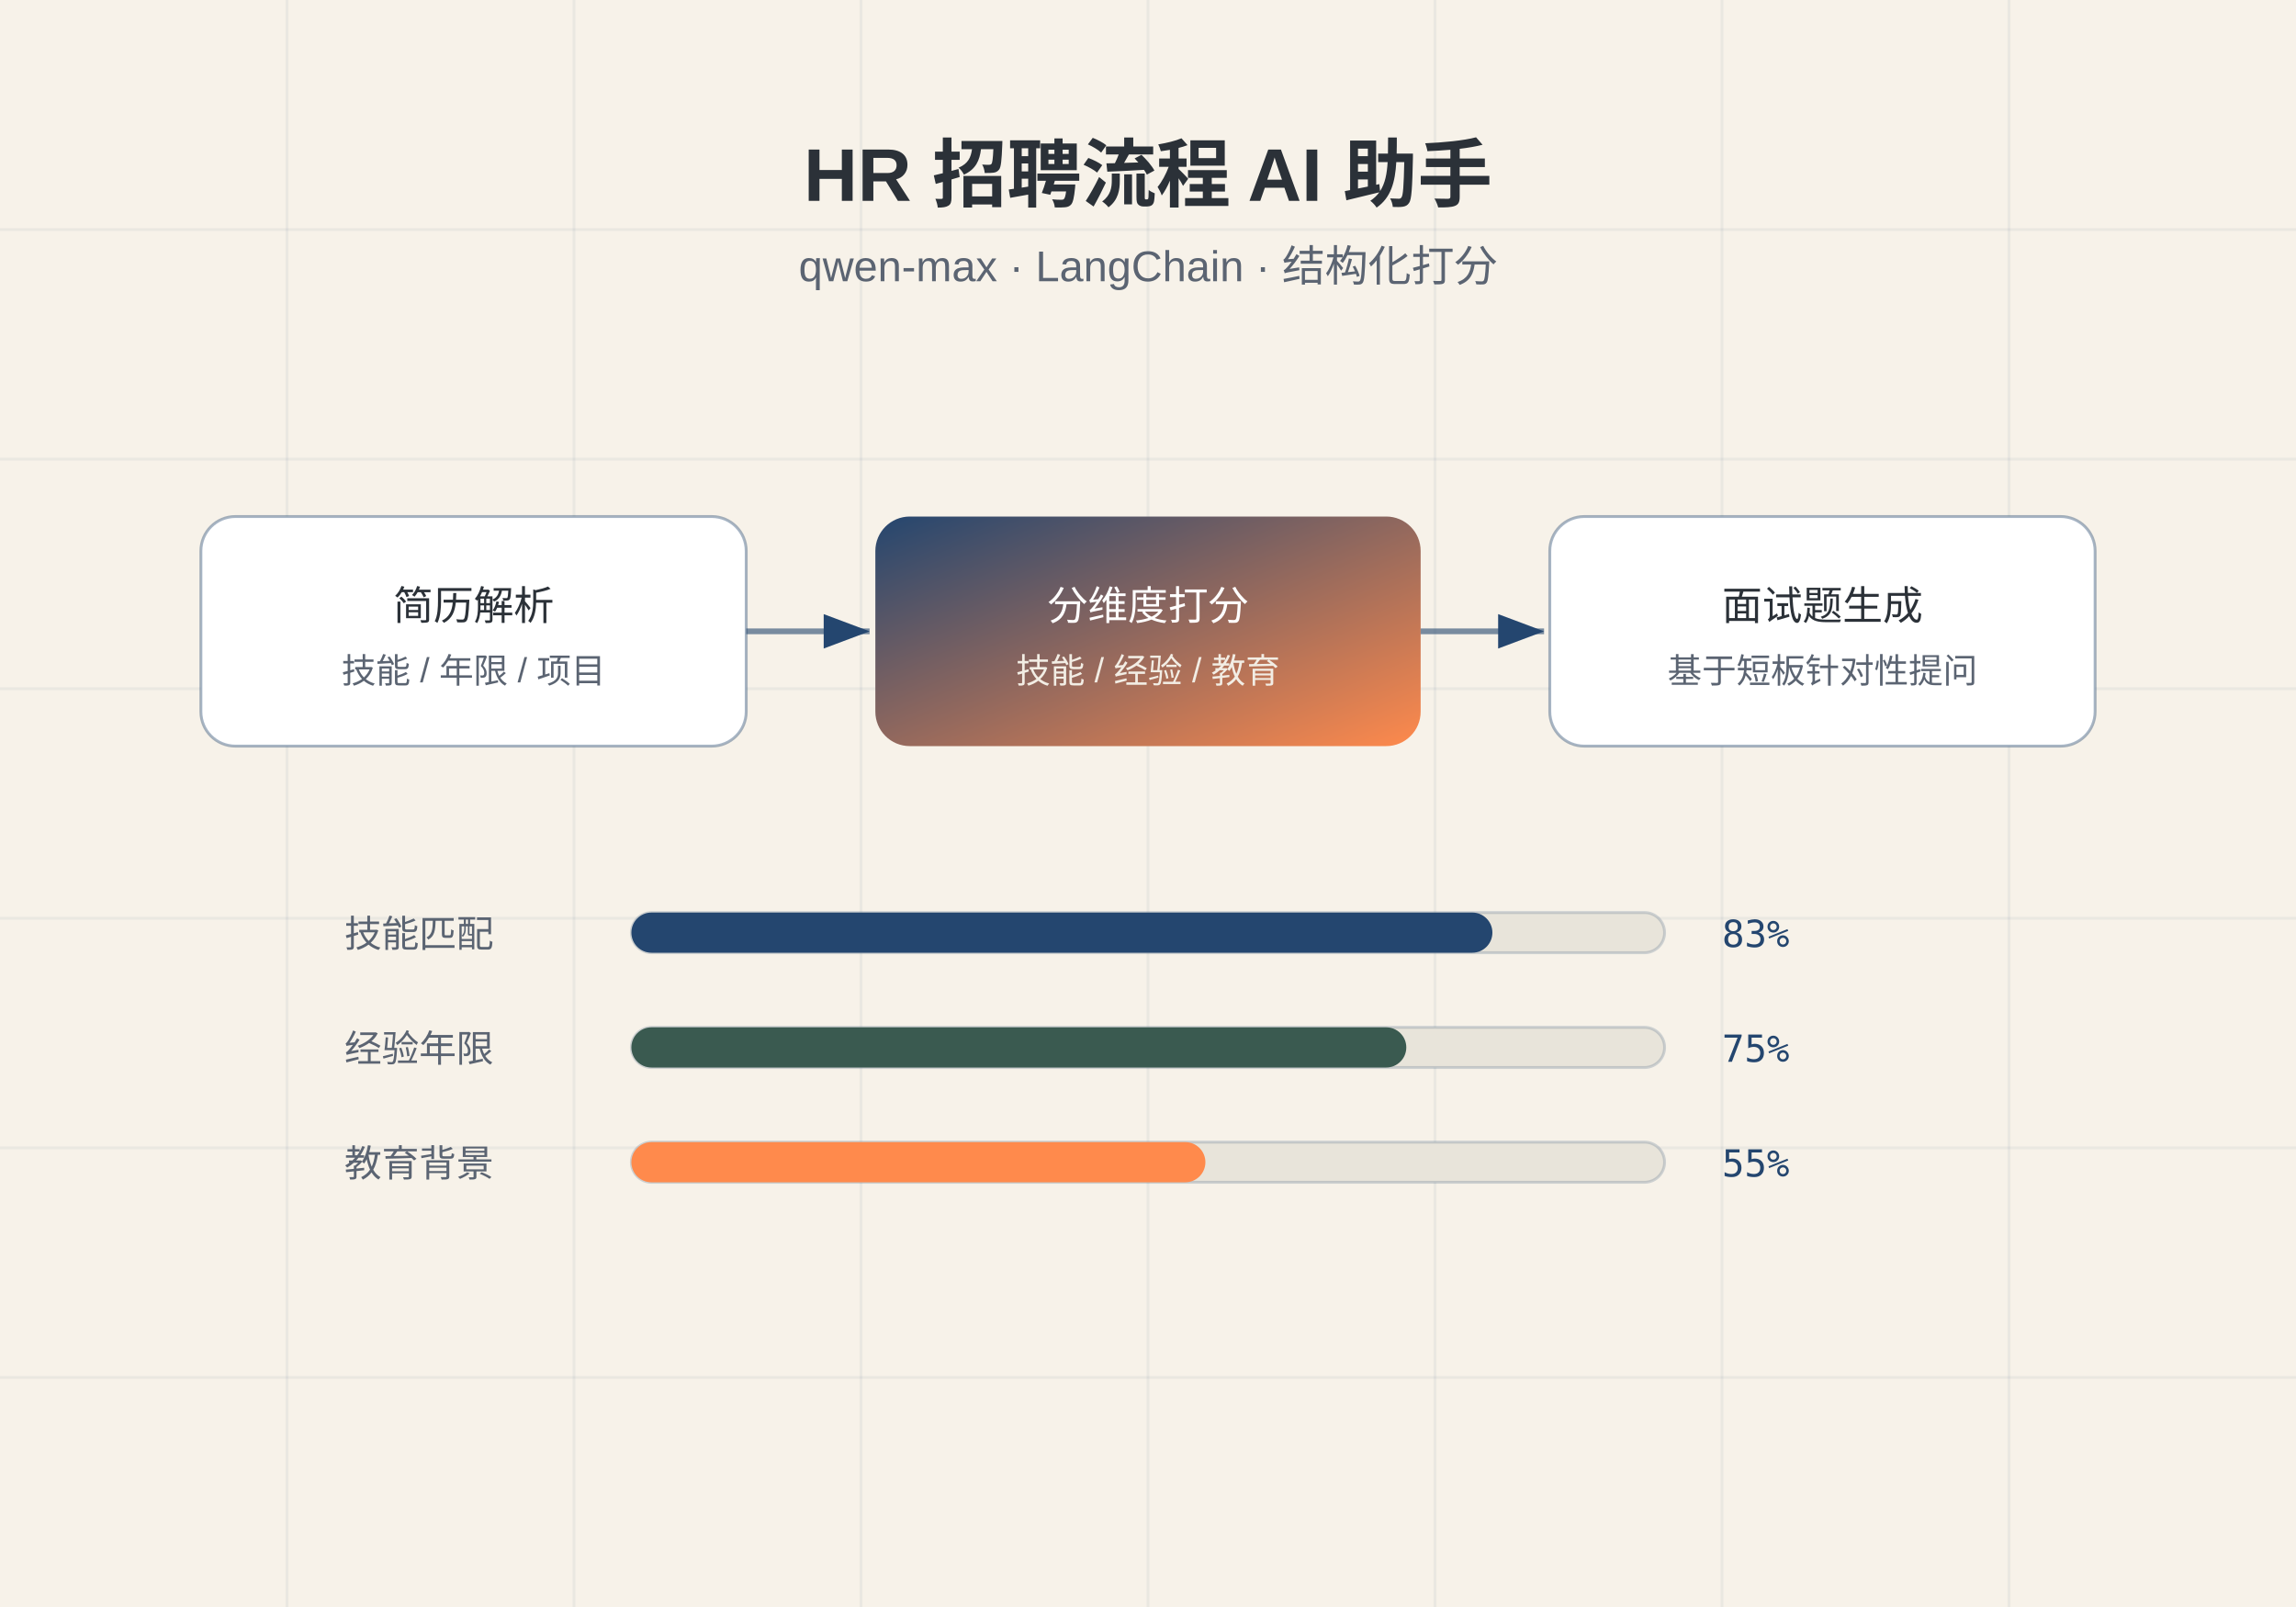
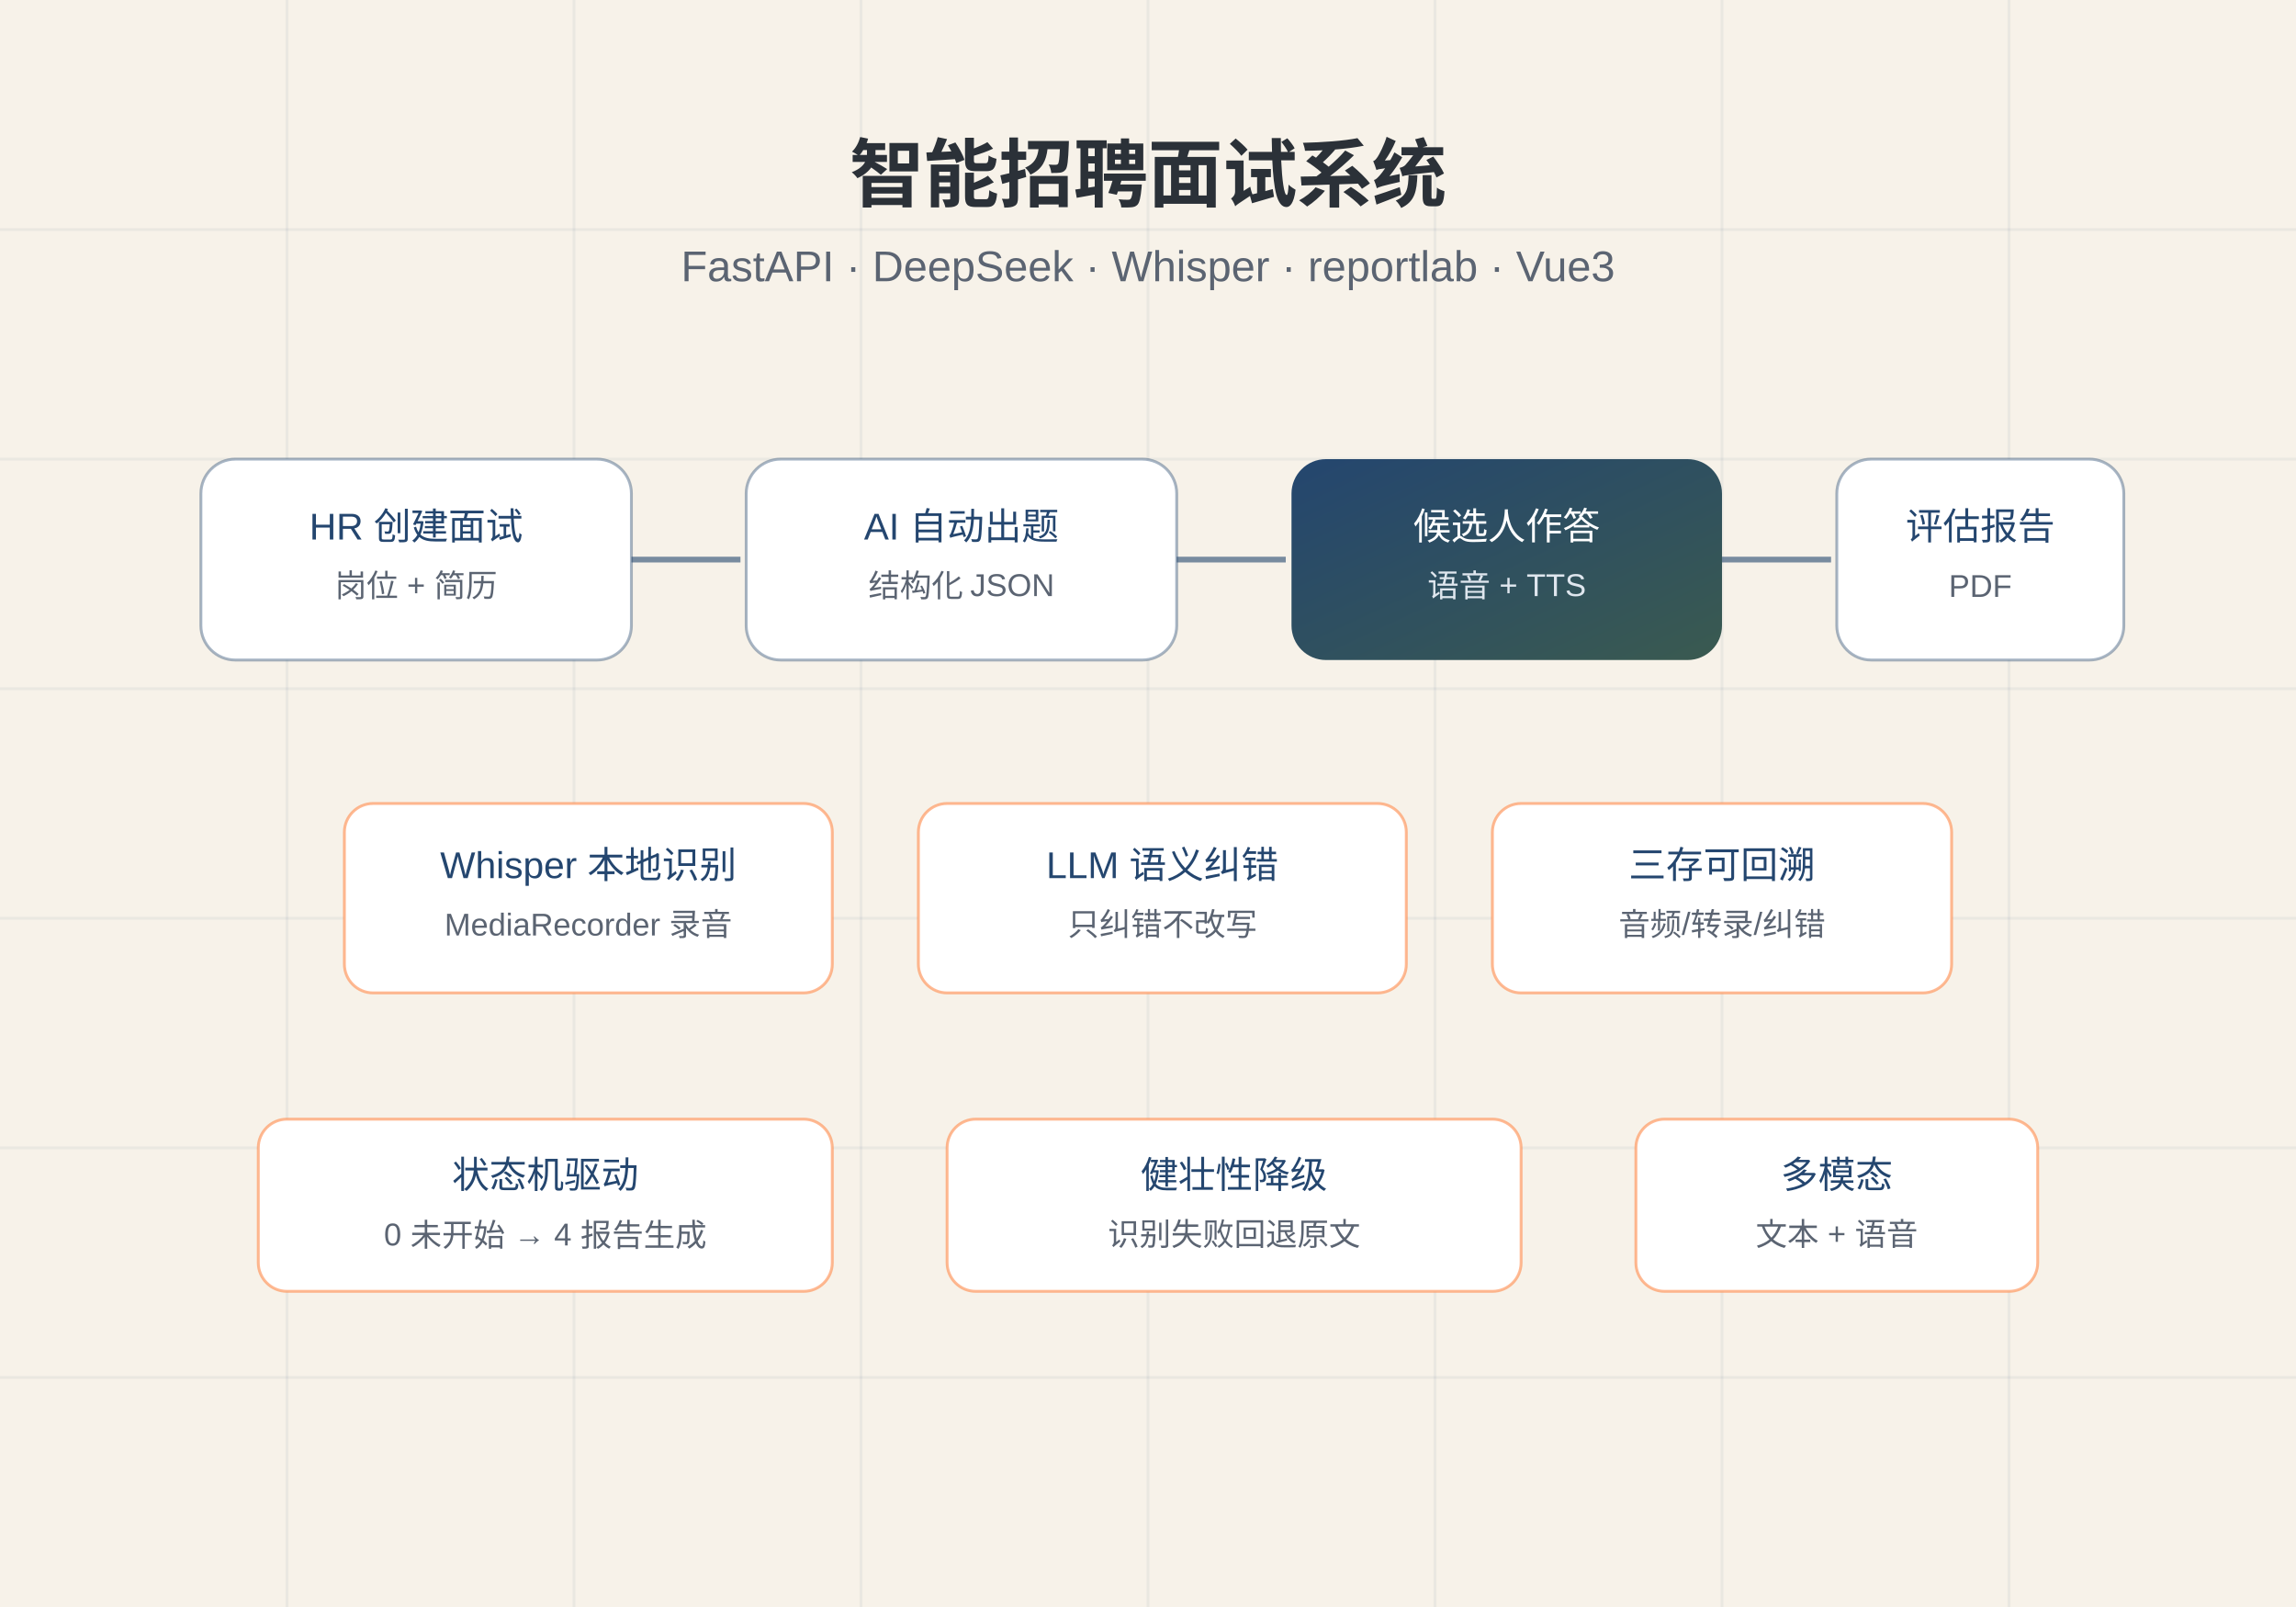
<svg xmlns="http://www.w3.org/2000/svg" viewBox="0 0 800 560" width="800" height="560">
  <defs>
    <linearGradient id="g" x1="0" y1="0" x2="1" y2="1">
      <stop offset="0%" stop-color="#24466f" />
-       <stop offset="100%" stop-color="#ff8a4c" />
+       <stop offset="100%" stop-color="#3a5a50" />
    </linearGradient>
+     <marker id="arr" markerWidth="10" markerHeight="10" refX="8" refY="3" orient="auto">
+       <path d="M0,0 L8,3 L0,6" fill="#24466f" stroke="none" />
+     </marker>
  </defs>
  <rect width="800" height="560" fill="#f7f2e9" />
  <g stroke="#24466f" stroke-opacity="0.06" stroke-width="1">
    <line x1="0" y1="80" x2="800" y2="80" />
    <line x1="0" y1="160" x2="800" y2="160" />
    <line x1="0" y1="240" x2="800" y2="240" />
    <line x1="0" y1="320" x2="800" y2="320" />
    <line x1="0" y1="400" x2="800" y2="400" />
    <line x1="0" y1="480" x2="800" y2="480" />
    <line x1="100" y1="0" x2="100" y2="560" />
    <line x1="200" y1="0" x2="200" y2="560" />
    <line x1="300" y1="0" x2="300" y2="560" />
    <line x1="400" y1="0" x2="400" y2="560" />
    <line x1="500" y1="0" x2="500" y2="560" />
    <line x1="600" y1="0" x2="600" y2="560" />
    <line x1="700" y1="0" x2="700" y2="560" />
  </g>
-   <text x="400" y="70" text-anchor="middle" font-family="Arial" font-size="26" font-weight="700" fill="#2b3138">HR 招聘流程 AI 助手</text>
-   <text x="400" y="98" text-anchor="middle" font-family="Arial" font-size="15" fill="#5b6472">qwen-max · LangChain · 结构化打分</text>
-   <g font-family="Arial" font-size="14" text-anchor="middle">
-     <rect x="70" y="180" width="190" height="80" rx="12" fill="#ffffff" stroke="#24466f" stroke-opacity="0.4" />
-     <text x="165" y="216" fill="#2b3138">简历解析</text>
-     <text x="165" y="238" fill="#5b6472" font-size="12">技能 / 年限 / 项目</text>
-     <rect x="305" y="180" width="190" height="80" rx="12" fill="url(#g)" />
-     <text x="400" y="216" fill="#ffffff">分维度打分</text>
-     <text x="400" y="238" fill="#f2ede4" font-size="12">技能 / 经验 / 教育</text>
-     <rect x="540" y="180" width="190" height="80" rx="12" fill="#ffffff" stroke="#24466f" stroke-opacity="0.4" />
-     <text x="635" y="216" fill="#2b3138">面试题生成</text>
-     <text x="635" y="238" fill="#5b6472" font-size="12">基于短板针对性提问</text>
+   <text x="400" y="70" text-anchor="middle" font-family="Arial" font-size="26" font-weight="700" fill="#2b3138">智能招聘面试系统</text>
+   <text x="400" y="98" text-anchor="middle" font-family="Arial" font-size="15" fill="#5b6472">FastAPI · DeepSeek · Whisper · reportlab · Vue3</text>
+   <g font-family="Arial" font-size="13" text-anchor="middle">
+     <rect x="70" y="160" width="150" height="70" rx="12" fill="#ffffff" stroke="#24466f" stroke-opacity="0.4" />
+     <text x="145" y="188" fill="#24466f">HR 创建面试</text>
+     <text x="145" y="208" fill="#5b6472" font-size="11">岗位 + 简历</text>
+     <rect x="260" y="160" width="150" height="70" rx="12" fill="#ffffff" stroke="#24466f" stroke-opacity="0.4" />
+     <text x="335" y="188" fill="#24466f">AI 自动出题</text>
+     <text x="335" y="208" fill="#5b6472" font-size="11">结构化 JSON</text>
+     <rect x="450" y="160" width="150" height="70" rx="12" fill="url(#g)" />
+     <text x="525" y="188" fill="#ffffff">候选人作答</text>
+     <text x="525" y="208" fill="#dfe6ee" font-size="11">语音 + TTS</text>
+     <rect x="640" y="160" width="100" height="70" rx="12" fill="#ffffff" stroke="#24466f" stroke-opacity="0.4" />
+     <text x="690" y="188" fill="#24466f">评估报告</text>
+     <text x="690" y="208" fill="#5b6472" font-size="11">PDF</text>
  </g>
  <g stroke="#24466f" stroke-opacity="0.6" stroke-width="2" fill="none">
-     <path d="M260 220 H303" marker-end="url(#arr4)" />
-     <path d="M495 220 H538" marker-end="url(#arr4)" />
+     <path d="M220 195 H258" />
+     <path d="M410 195 H448" />
+     <path d="M600 195 H638" />
  </g>
-   <defs>
-     <marker id="arr4" markerWidth="10" markerHeight="10" refX="8" refY="3" orient="auto">
-       <path d="M0,0 L8,3 L0,6" fill="#24466f" stroke="none" />
-     </marker>
-   </defs>
-   <g font-family="Arial" font-size="13">
-     <text x="120" y="330" fill="#5b6472">技能匹配</text>
-     <rect x="220" y="318" width="360" height="14" rx="7" fill="#e8e4da" stroke="#24466f" stroke-opacity="0.2" />
-     <rect x="220" y="318" width="300" height="14" rx="7" fill="#24466f" />
-     <text x="600" y="330" fill="#24466f" font-family="monospace">83%</text>
-     <text x="120" y="370" fill="#5b6472">经验年限</text>
-     <rect x="220" y="358" width="360" height="14" rx="7" fill="#e8e4da" stroke="#24466f" stroke-opacity="0.2" />
-     <rect x="220" y="358" width="270" height="14" rx="7" fill="#3a5a50" />
-     <text x="600" y="370" fill="#24466f" font-family="monospace">75%</text>
-     <text x="120" y="410" fill="#5b6472">教育背景</text>
-     <rect x="220" y="398" width="360" height="14" rx="7" fill="#e8e4da" stroke="#24466f" stroke-opacity="0.2" />
-     <rect x="220" y="398" width="200" height="14" rx="7" fill="#ff8a4c" />
-     <text x="600" y="410" fill="#24466f" font-family="monospace">55%</text>
+   <g font-family="Arial" font-size="13" text-anchor="middle">
+     <rect x="120" y="280" width="170" height="66" rx="10" fill="#ffffff" stroke="#ff8a4c" stroke-opacity="0.6" />
+     <text x="205" y="306" fill="#24466f">Whisper 本地识别</text>
+     <text x="205" y="326" fill="#5b6472" font-size="11">MediaRecorder 录音</text>
+     <rect x="320" y="280" width="170" height="66" rx="10" fill="#ffffff" stroke="#ff8a4c" stroke-opacity="0.6" />
+     <text x="405" y="306" fill="#24466f">LLM 语义纠错</text>
+     <text x="405" y="326" fill="#5b6472" font-size="11">只纠错不改写</text>
+     <rect x="520" y="280" width="160" height="66" rx="10" fill="#ffffff" stroke="#ff8a4c" stroke-opacity="0.6" />
+     <text x="600" y="306" fill="#24466f">三存可回溯</text>
+     <text x="600" y="326" fill="#5b6472" font-size="11">音频/转录/纠错</text>
+   </g>
+   <g font-family="Arial" font-size="13" text-anchor="middle">
+     <rect x="90" y="390" width="200" height="60" rx="10" fill="#ffffff" stroke="#ff8a4c" stroke-opacity="0.6" />
+     <text x="190" y="414" fill="#24466f">状态机驱动</text>
+     <text x="190" y="434" fill="#5b6472" font-size="11">0 未开始 → 4 报告生成</text>
+     <rect x="330" y="390" width="200" height="60" rx="10" fill="#ffffff" stroke="#ff8a4c" stroke-opacity="0.6" />
+     <text x="430" y="414" fill="#24466f">健壮性降级</text>
+     <text x="430" y="434" fill="#5b6472" font-size="11">识别失败回退原文</text>
+     <rect x="570" y="390" width="140" height="60" rx="10" fill="#ffffff" stroke="#ff8a4c" stroke-opacity="0.6" />
+     <text x="640" y="414" fill="#24466f">多模态</text>
+     <text x="640" y="434" fill="#5b6472" font-size="11">文本 + 语音</text>
  </g>
</svg>
